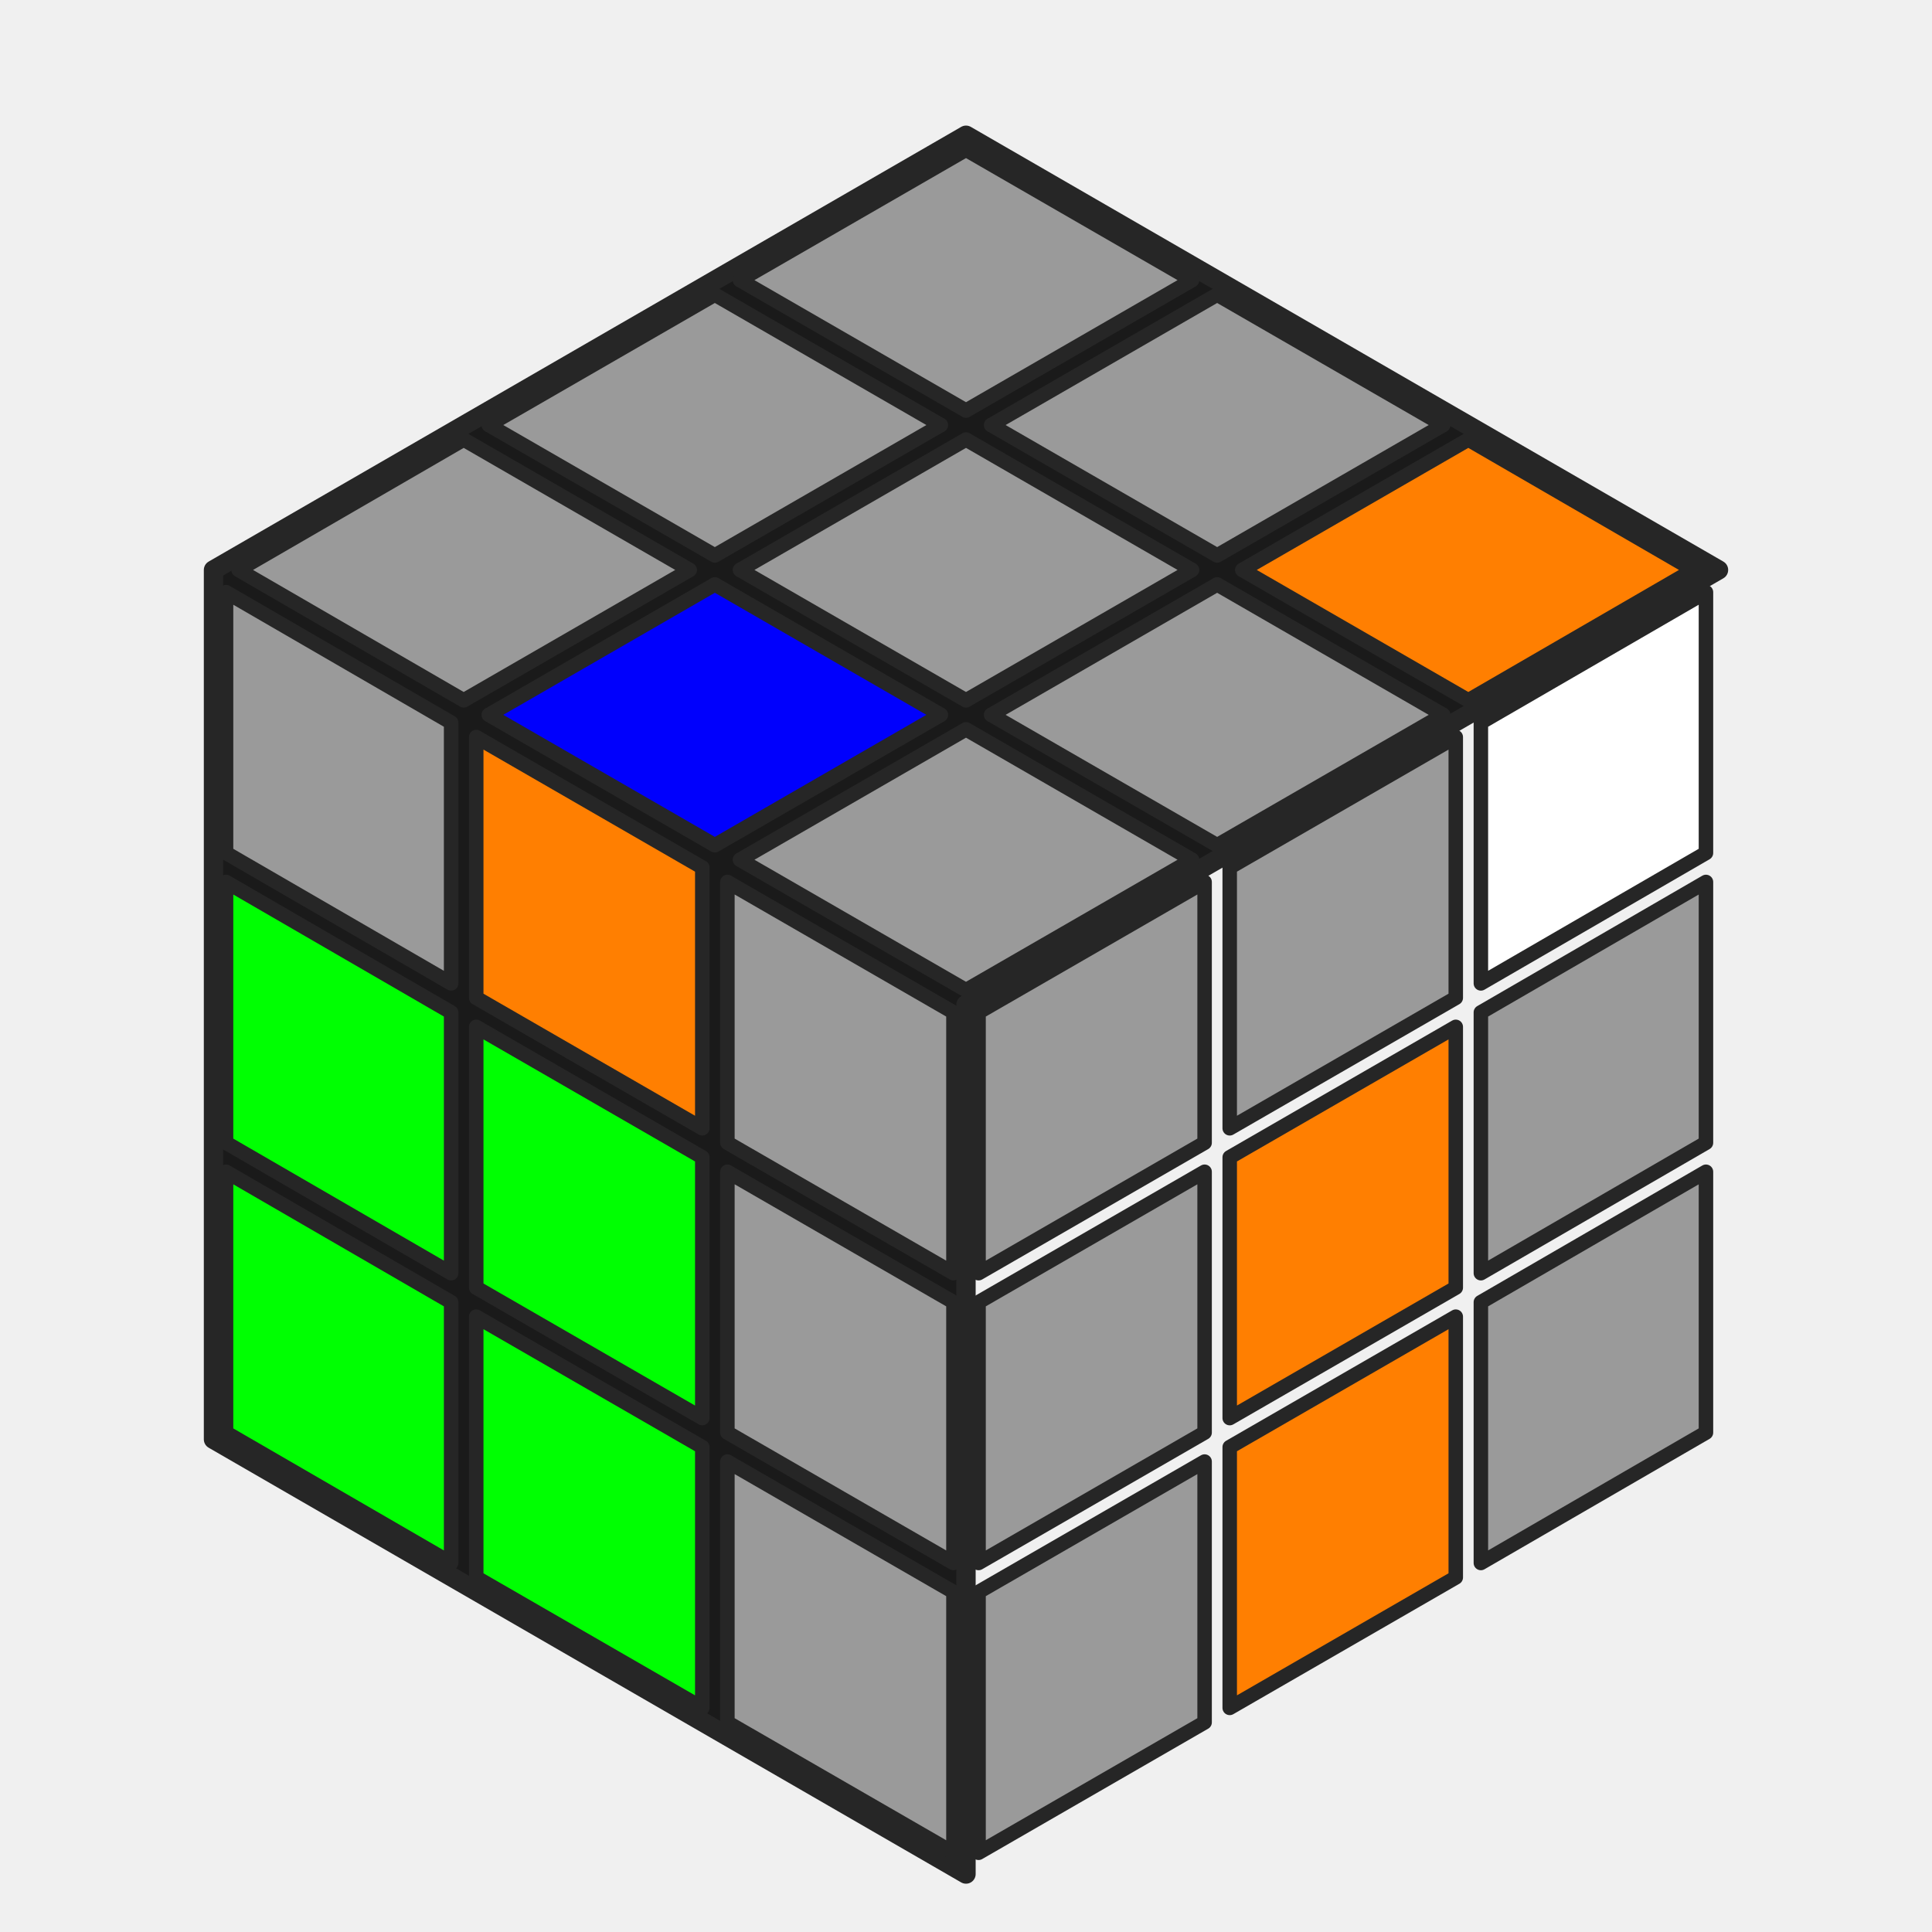
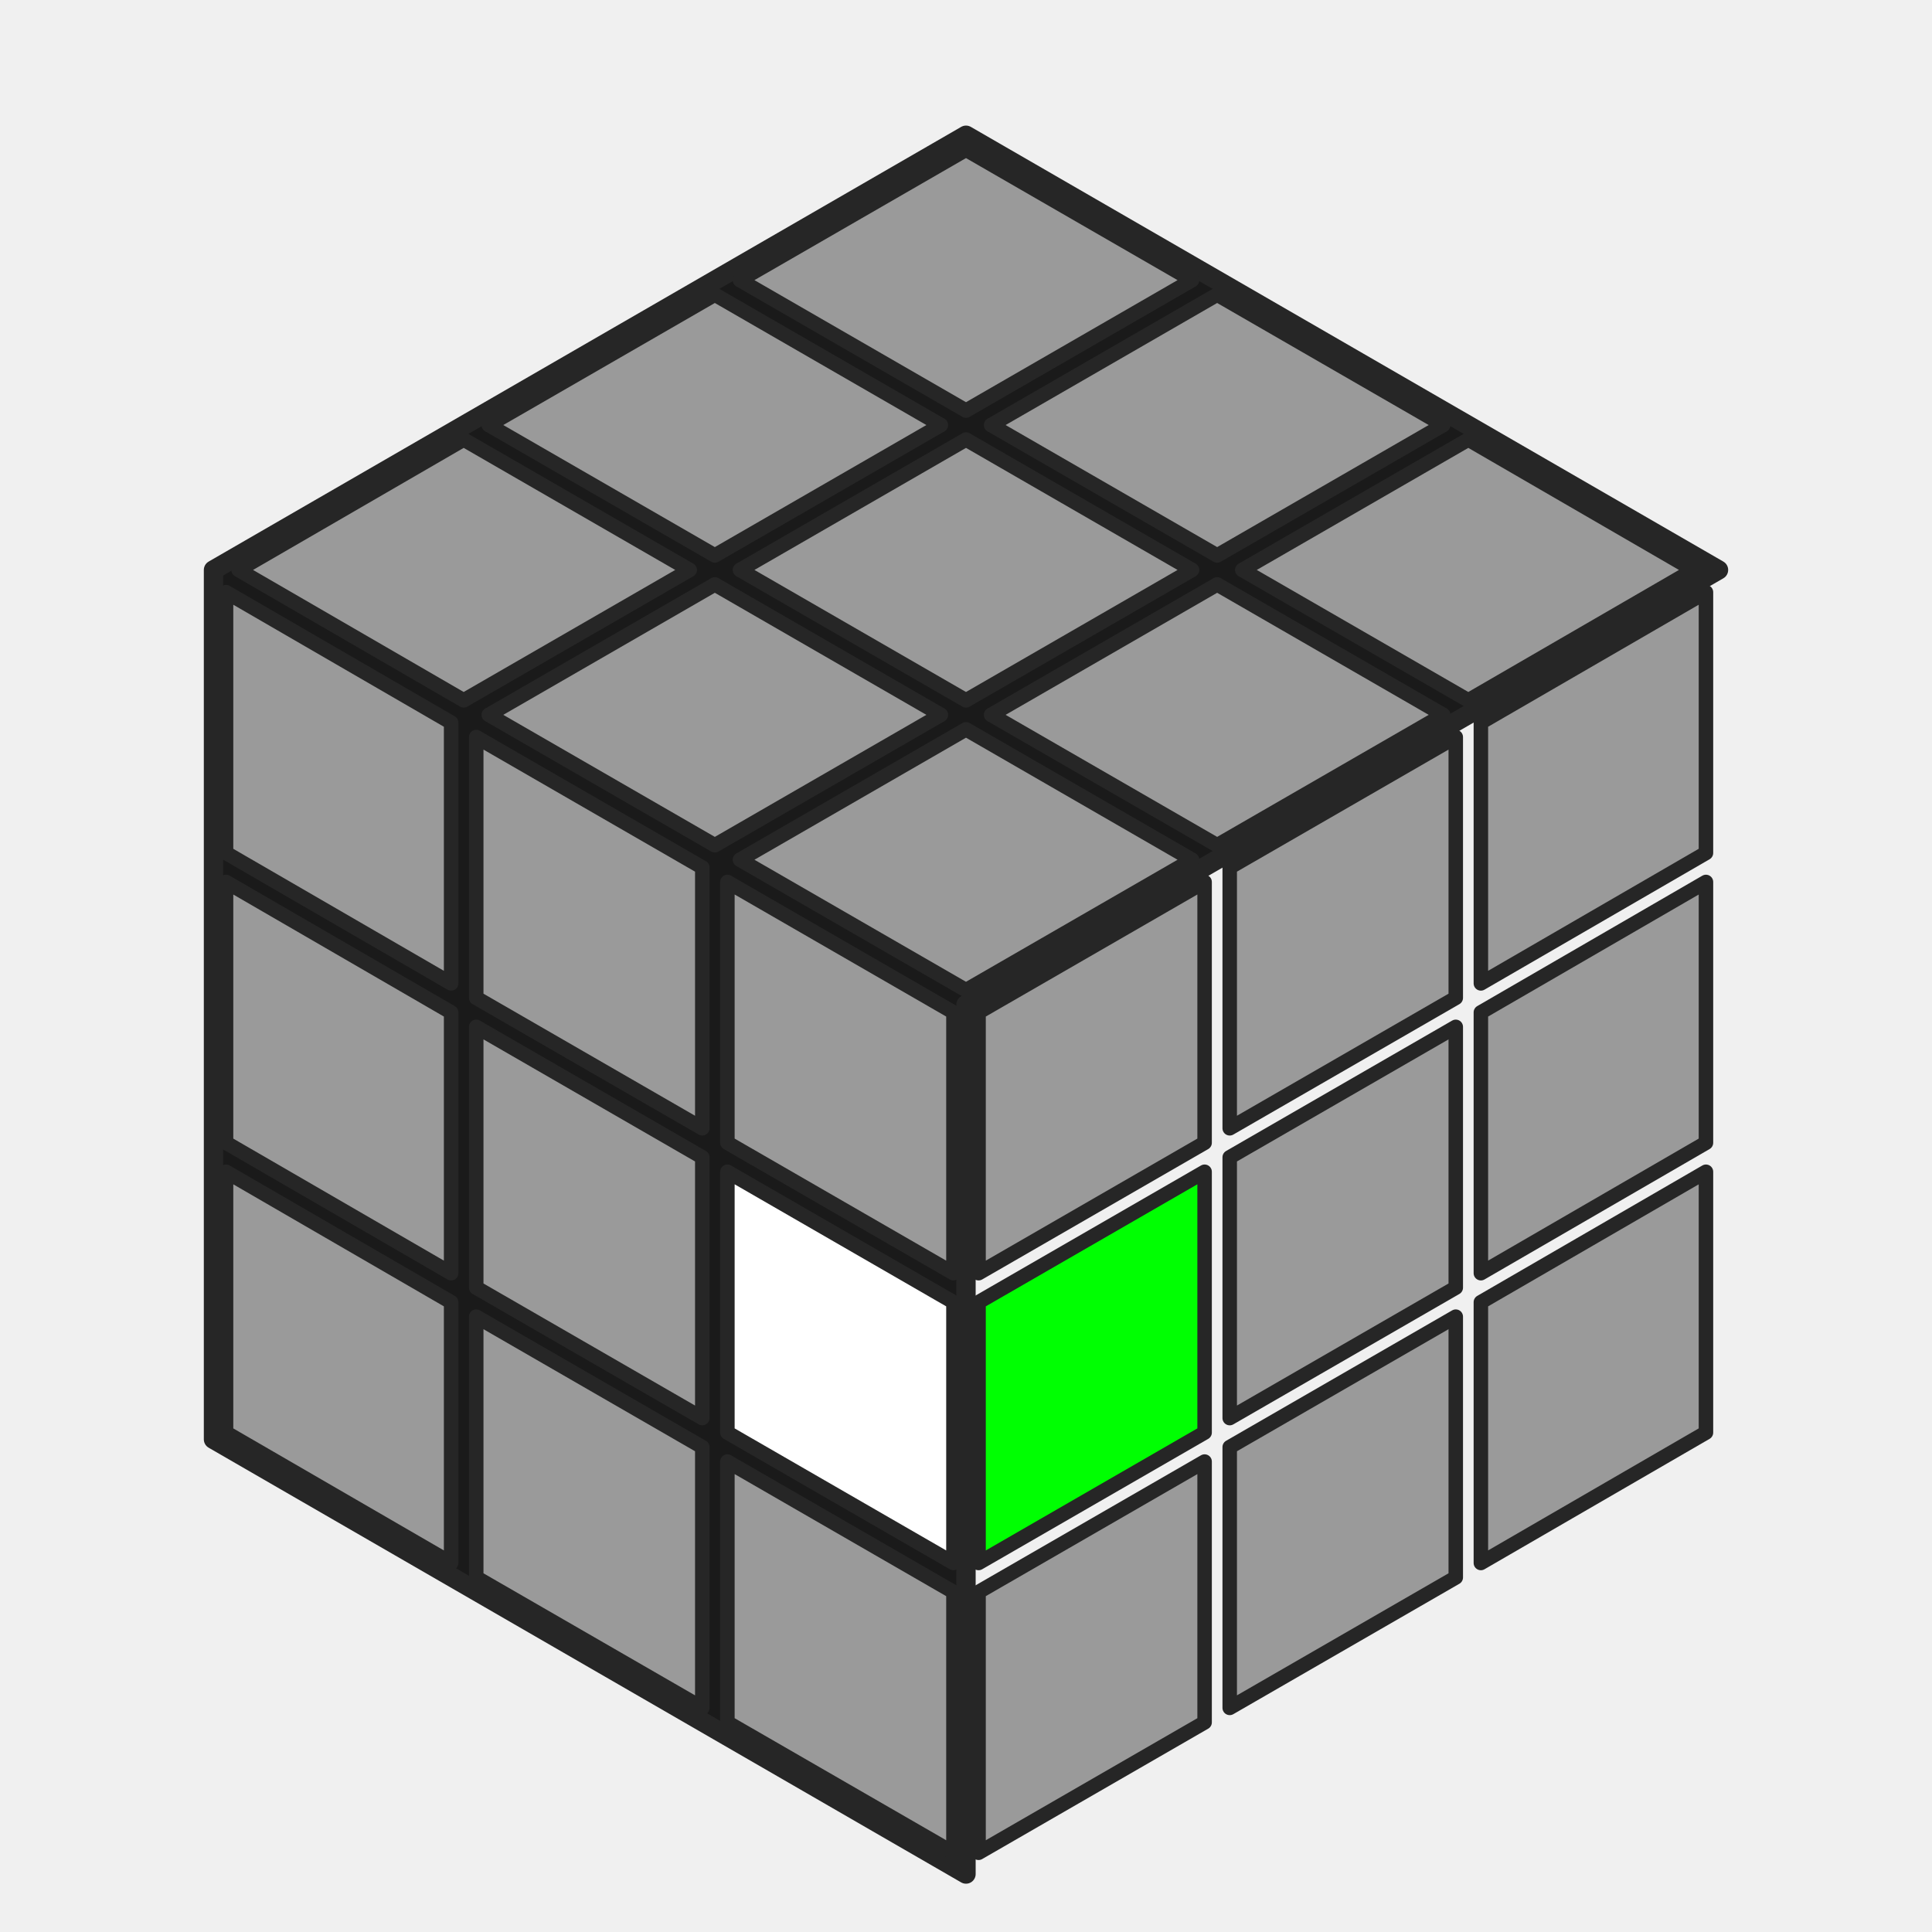
<svg xmlns="http://www.w3.org/2000/svg" viewBox="0 0 200 200" width="200" height="200" role="img" aria-label="Caso 03">
  <polygon points="100.0,14.0 177.9,59.0 100.0,104.0 100.0,194.0 22.1,149.0 22.1,59.0" fill="#1a1a1a" stroke="#262626" stroke-width="2" stroke-linejoin="round" />
  <polygon points="100.0,15.5 123.4,29.0 100.0,42.5 76.6,29.0" fill="#9a9a9a" stroke="#262626" stroke-width="1.5" stroke-linejoin="round" />
  <polygon points="126.0,30.5 149.4,44.0 126.0,57.5 102.6,44.0" fill="#9a9a9a" stroke="#262626" stroke-width="1.5" stroke-linejoin="round" />
-   <polygon points="152.0,45.5 175.3,59.0 152.0,72.5 128.6,59.0" fill="#ff7f01" stroke="#262626" stroke-width="1.5" stroke-linejoin="round" />
+   <polygon points="152.0,45.5 175.3,59.0 152.0,72.5 128.6,59.0" fill="#9a9a9a" stroke="#262626" stroke-width="1.5" stroke-linejoin="round" />
  <polygon points="74.0,30.5 97.4,44.0 74.0,57.5 50.6,44.0" fill="#9a9a9a" stroke="#262626" stroke-width="1.5" stroke-linejoin="round" />
  <polygon points="100.0,45.5 123.4,59.0 100.0,72.5 76.6,59.0" fill="#9a9a9a" stroke="#262626" stroke-width="1.5" stroke-linejoin="round" />
  <polygon points="126.0,60.5 149.4,74.0 126.0,87.5 102.6,74.0" fill="#9a9a9a" stroke="#262626" stroke-width="1.5" stroke-linejoin="round" />
  <polygon points="48.0,45.5 71.4,59.0 48.0,72.5 24.7,59.0" fill="#9a9a9a" stroke="#262626" stroke-width="1.5" stroke-linejoin="round" />
-   <polygon points="74.0,60.5 97.4,74.0 74.0,87.5 50.6,74.0" fill="#0000fd" stroke="#262626" stroke-width="1.5" stroke-linejoin="round" />
+   <polygon points="74.0,60.5 97.4,74.0 74.0,87.5 50.6,74.0" fill="#9a9a9a" stroke="#262626" stroke-width="1.5" stroke-linejoin="round" />
  <polygon points="100.0,75.5 123.4,89.0 100.0,102.5 76.6,89.0" fill="#9a9a9a" stroke="#262626" stroke-width="1.5" stroke-linejoin="round" />
  <polygon points="124.7,118.3 124.7,91.3 101.3,104.8 101.3,131.8" fill="#9a9a9a" stroke="#262626" stroke-width="1.5" stroke-linejoin="round" />
  <polygon points="150.7,103.3 150.7,76.3 127.3,89.8 127.3,116.8" fill="#9a9a9a" stroke="#262626" stroke-width="1.5" stroke-linejoin="round" />
-   <polygon points="176.6,88.3 176.6,61.3 153.3,74.8 153.3,101.8" fill="#ffffff" stroke="#262626" stroke-width="1.5" stroke-linejoin="round" />
-   <polygon points="124.7,148.3 124.7,121.3 101.3,134.8 101.3,161.8" fill="#9a9a9a" stroke="#262626" stroke-width="1.5" stroke-linejoin="round" />
-   <polygon points="150.7,133.3 150.7,106.3 127.3,119.8 127.3,146.8" fill="#ff7f01" stroke="#262626" stroke-width="1.5" stroke-linejoin="round" />
+   <polygon points="176.6,88.3 176.6,61.3 153.3,74.8 153.3,101.8" fill="#9a9a9a" stroke="#262626" stroke-width="1.5" stroke-linejoin="round" />
+   <polygon points="124.7,148.3 124.7,121.3 101.3,134.8 101.3,161.8" fill="#00ff02" stroke="#262626" stroke-width="1.5" stroke-linejoin="round" />
+   <polygon points="150.7,133.3 150.7,106.3 127.3,119.8 127.3,146.8" fill="#9a9a9a" stroke="#262626" stroke-width="1.5" stroke-linejoin="round" />
  <polygon points="176.6,118.3 176.6,91.3 153.3,104.8 153.3,131.8" fill="#9a9a9a" stroke="#262626" stroke-width="1.5" stroke-linejoin="round" />
  <polygon points="124.7,178.3 124.7,151.3 101.3,164.8 101.3,191.8" fill="#9a9a9a" stroke="#262626" stroke-width="1.5" stroke-linejoin="round" />
-   <polygon points="150.7,163.3 150.7,136.3 127.3,149.8 127.3,176.8" fill="#ff7f01" stroke="#262626" stroke-width="1.5" stroke-linejoin="round" />
+   <polygon points="150.7,163.3 150.7,136.3 127.3,149.8 127.3,176.8" fill="#9a9a9a" stroke="#262626" stroke-width="1.5" stroke-linejoin="round" />
  <polygon points="176.6,148.3 176.6,121.3 153.3,134.8 153.3,161.8" fill="#9a9a9a" stroke="#262626" stroke-width="1.5" stroke-linejoin="round" />
  <polygon points="23.4,88.3 46.7,101.8 46.7,74.8 23.4,61.3" fill="#9a9a9a" stroke="#262626" stroke-width="1.5" stroke-linejoin="round" />
-   <polygon points="49.3,103.3 72.7,116.8 72.7,89.8 49.3,76.3" fill="#ff7f01" stroke="#262626" stroke-width="1.5" stroke-linejoin="round" />
+   <polygon points="49.3,103.3 72.7,116.8 72.7,89.8 49.3,76.3" fill="#9a9a9a" stroke="#262626" stroke-width="1.5" stroke-linejoin="round" />
  <polygon points="75.3,118.3 98.7,131.8 98.7,104.8 75.3,91.3" fill="#9a9a9a" stroke="#262626" stroke-width="1.5" stroke-linejoin="round" />
-   <polygon points="23.4,118.3 46.7,131.8 46.7,104.8 23.4,91.3" fill="#00ff02" stroke="#262626" stroke-width="1.5" stroke-linejoin="round" />
-   <polygon points="49.3,133.3 72.7,146.8 72.7,119.8 49.3,106.3" fill="#00ff02" stroke="#262626" stroke-width="1.5" stroke-linejoin="round" />
-   <polygon points="75.3,148.3 98.7,161.8 98.7,134.8 75.3,121.3" fill="#9a9a9a" stroke="#262626" stroke-width="1.5" stroke-linejoin="round" />
-   <polygon points="23.4,148.3 46.7,161.8 46.7,134.8 23.4,121.3" fill="#00ff02" stroke="#262626" stroke-width="1.5" stroke-linejoin="round" />
-   <polygon points="49.3,163.3 72.7,176.8 72.7,149.8 49.3,136.3" fill="#00ff02" stroke="#262626" stroke-width="1.5" stroke-linejoin="round" />
+   <polygon points="23.4,118.3 46.7,131.8 46.7,104.8 23.4,91.3" fill="#9a9a9a" stroke="#262626" stroke-width="1.5" stroke-linejoin="round" />
+   <polygon points="49.3,133.3 72.7,146.8 72.7,119.8 49.3,106.3" fill="#9a9a9a" stroke="#262626" stroke-width="1.5" stroke-linejoin="round" />
+   <polygon points="75.3,148.3 98.7,161.8 98.7,134.8 75.3,121.3" fill="#ffffff" stroke="#262626" stroke-width="1.5" stroke-linejoin="round" />
+   <polygon points="23.4,148.3 46.7,161.8 46.7,134.8 23.4,121.3" fill="#9a9a9a" stroke="#262626" stroke-width="1.5" stroke-linejoin="round" />
+   <polygon points="49.3,163.3 72.7,176.8 72.7,149.8 49.3,136.3" fill="#9a9a9a" stroke="#262626" stroke-width="1.5" stroke-linejoin="round" />
  <polygon points="75.3,178.3 98.7,191.8 98.7,164.8 75.3,151.3" fill="#9a9a9a" stroke="#262626" stroke-width="1.5" stroke-linejoin="round" />
</svg>
